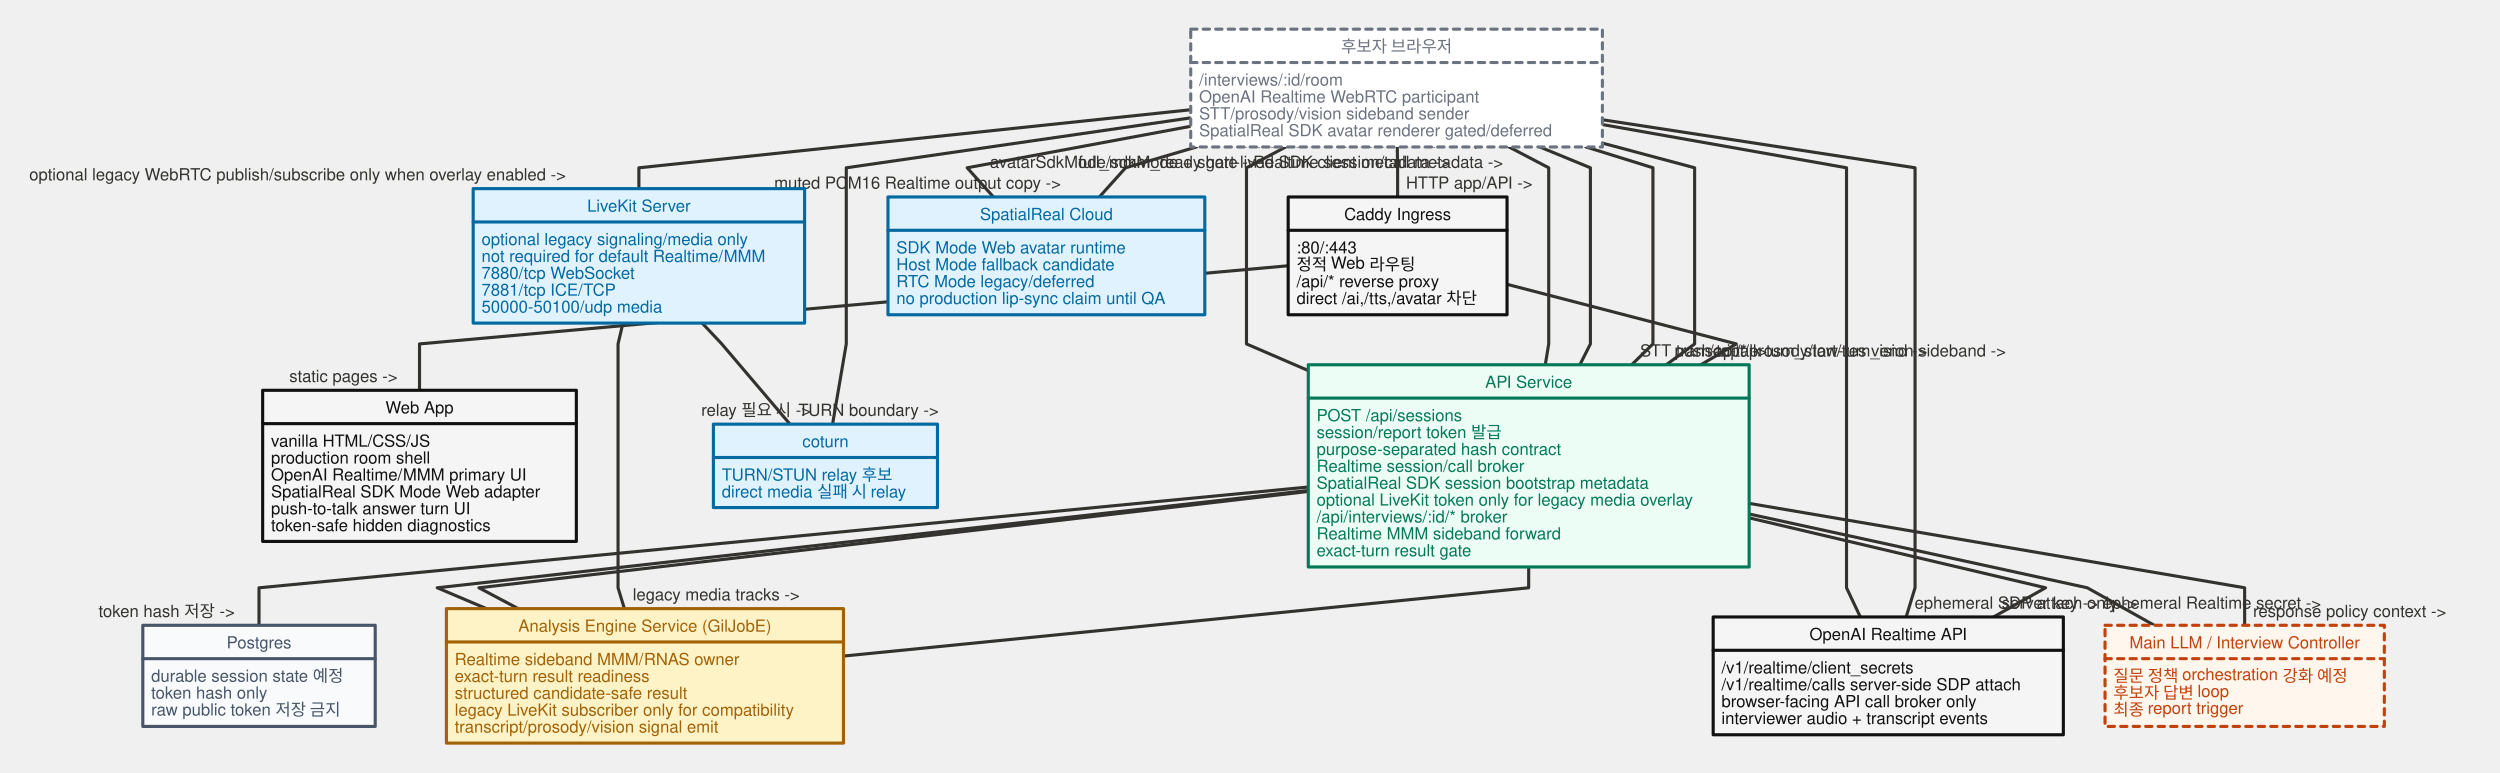
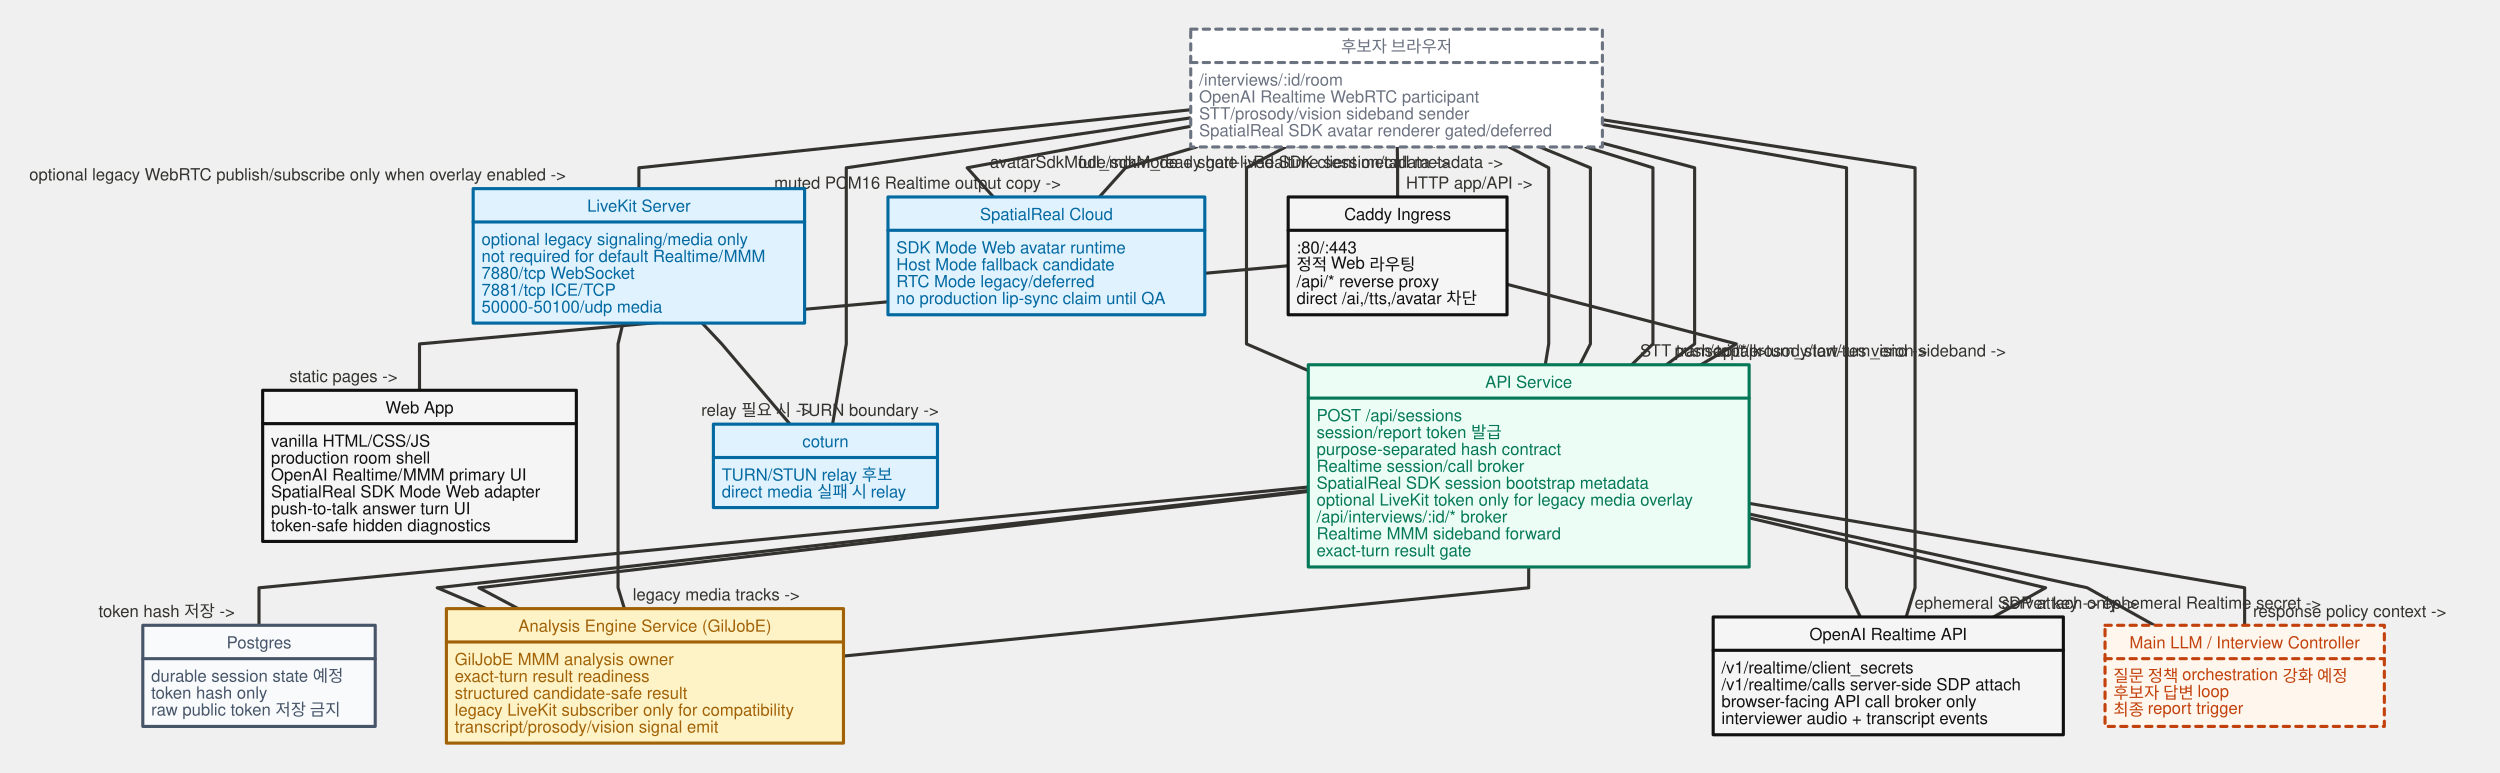
<svg xmlns="http://www.w3.org/2000/svg" version="1.1" baseProfile="full" width="2398.8" height="741.0" viewBox="0 0 2398.75 741">
  <g stroke-width="1.0" text-align="left" font="12pt Helvetica, Arial, sans-serif" font-size="12pt" font-family="Helvetica" font-weight="normal" font-style="normal">
    <g font-family="Helvetica" font-size="12pt" font-weight="bold" font-style="normal" stroke-width="3.0" stroke-linejoin="round" stroke-linecap="round" stroke="#33322E">
      <g stroke="transparent" fill="transparent">
        <rect x="0.0" y="0.0" height="741.0" width="2398.8" stroke="none" />
      </g>
      <g transform="translate(117, 8)" fill="#33322E">
        <g transform="translate(20, 20)" fill="#33322E" font-family="Helvetica" font-size="12pt" font-weight="normal" font-style="normal">
          <text x="1212.0" y="153.0" stroke="none">HTTP app/API -&gt;</text>
          <path d="M1203.7 113.0 L1204 133 L1204 161 L1204.0 161.0 " fill="none" />
          <text x="140.5" y="338.5" stroke="none">static pages -&gt;</text>
          <path d="M1099.0 227.0 L265.5 302 L265.5 346.5 L265.5 346.5 " fill="none" />
          <text x="1502.9" y="314.0" stroke="none">/api/* -&gt;</text>
          <path d="M1309.0 244.8 L1529 302 L1494.94 322 L1494.9 322.0 " fill="none" />
          <text x="-42.5" y="564.0" stroke="none">token hash 저장 -&gt;</text>
          <path d="M1118.3 439.3 L111.5 536 L111.5 572 L111.5 572.0 " fill="none" />
          <text x="1065.4" y="133.0" stroke="none">Realtime session/call metadata -&gt;</text>
          <path d="M1378.9 322.0 L1389 302 L1389 217.5 L1389 217.5 L1389 133 L1389 133 L1340.373 113 L1340.4 113.0 " fill="none" />
          <text x="812.8" y="133.0" stroke="none">avatarSdkMode/sdkMode + short-lived SDK client metadata -&gt;</text>
          <path d="M1345.7 322.0 L1349 302 L1349 217.5 L1349 217.5 L1349 133 L1349 133 L1310.83 113 L1310.8 113.0 " fill="none" />
          <text x="-109.0" y="145.0" stroke="none">optional legacy WebRTC publish/subscribe only when overlay enabled -&gt;</text>
          <path d="M1005.5 77.3 L476 133 L476 153 L476.0 153.0 " fill="none" />
          <text x="605.8" y="153.0" stroke="none">muted PCM16 Realtime output copy -&gt;</text>
          <path d="M1011.0 113.0 L943 133 L917.817 161 L917.8 161.0 " fill="none" />
          <text x="1469.8" y="314.0" stroke="none">push-to-talk turn_start/turn_end -&gt;</text>
          <path d="M1400.5 109.3 L1489 133 L1489 217.5 L1489 217.5 L1489 302 L1489 302 L1461.778 322 L1461.8 322.0 " fill="none" />
          <text x="1783.7" y="556.0" stroke="none">server key -&gt; ephemeral Realtime secret -&gt;</text>
          <path d="M1541.3 468.9 L1825.75 536 L1775.714 564 L1775.7 564.0 " fill="none" />
          <text x="1700.0" y="556.0" stroke="none">ephemeral SDP attach only -&gt;</text>
          <path d="M1400.5 86.9 L1700.5 133 L1700.5 217.5 L1700.5 217.5 L1700.5 302 L1700.5 302 L1700.5 419 L1700.5 419 L1700.5 536 L1700.5 536 L1691.967 564 L1692.0 564.0 " fill="none" />
          <text x="1099.5" y="111.5" stroke="none">interviewer audio/transcript events -&gt;</text>
          <path d="M1648.0 564.0 L1634.75 536 L1634.75 419 L1634.75 419 L1634.75 302 L1634.75 302 L1634.75 217.5 L1634.75 217.5 L1634.75 133 L1634.75 133 L1400.5 91.494 L1400.5 91.5 " fill="none" />
          <text x="1436.6" y="314.0" stroke="none">STT transcript/prosody/low-res vision sideband -&gt;</text>
          <path d="M1384.7 113.0 L1449 133 L1449 217.5 L1449 217.5 L1449 302 L1449 302 L1428.615 322 L1428.6 322.0 " fill="none" />
          <text x="897.6" y="133.0" stroke="none">full_mmm_ready gate -&gt;</text>
          <path d="M1118.3 327.6 L1059 302 L1059 217.5 L1059 217.5 L1059 133 L1059 133 L1096.647 113 L1096.6 113.0 " fill="none" />
          <text x="311.3" y="593.5" stroke="none">internal MMM events /realtime/turn-events -&gt;</text>
          <path d="M1329.8 516.0 L1329.75 536 L672.25 601.517 L672.3 601.5 " fill="none" />
          <text x="1126.3" y="463.6" stroke="none">exact-turn candidate-safe result -&gt;</text>
          <path d="M360.2 556.0 L322.5 536 L1118.25 443.567 L1118.3 443.6 " fill="none" />
          <text x="470.1" y="548.0" stroke="none">legacy media tracks -&gt;</text>
          <path d="M460.7 282.0 L456 302 L456 419 L456 419 L456 536 L456 536 L462.095 556 L462.1 556.0 " fill="none" />
          <text x="1126.3" y="462.6" stroke="none">transcript_full + multimodal signals -&gt;</text>
          <path d="M329.7 556.0 L282.5 536 L1118.25 442.629 L1118.3 442.6 " fill="none" />
          <text x="1013.5" y="113.2" stroke="none">SDK avatar render/control events -&gt;</text>
          <path d="M816.2 161.0 L791 133 L1005.5 93.172 L1005.5 93.2 " fill="none" />
          <text x="2024.8" y="564.0" stroke="none">response policy context -&gt;</text>
          <path d="M1541.3 455.0 L2016.75 536 L2016.75 572 L2016.8 572.0 " fill="none" />
          <text x="1346.3" y="485.2" stroke="none">interview state/report -&gt;</text>
          <path d="M1930.1 572.0 L1865.75 536 L1541.25 465.167 L1541.3 465.2 " fill="none" />
          <text x="535.8" y="371.0" stroke="none">relay 필요 시 -&gt;</text>
          <path d="M1005.5 85.1 L675 133 L675 217.5 L675 217.5 L675 302 L675 302 L661.838 379 L661.8 379.0 " fill="none" />
          <text x="629.0" y="371.0" stroke="none">TURN boundary -&gt;</text>
          <path d="M536.7 282.0 L555.5 302 L620.983 379 L621.0 379.0 " fill="none" />
          <g data-name="후보자 브라우저">
            <g fill="#ffffff" stroke="#6b7280" stroke-dasharray="6 6" data-name="후보자 브라우저">
              <rect x="1005.5" y="0.0" height="113.0" width="395.0" data-name="후보자 브라우저" />
              <path d="M1005.5 32.0 L1400.5 32.0" fill="none" data-name="후보자 브라우저" />
            </g>
            <g transform="translate(1005.5, 0)" font-family="Helvetica" font-size="12pt" font-weight="normal" font-style="normal" data-name="후보자 브라우저" data-compartment="0">
              <g transform="translate(8, 8)" fill="#6b7280" text-align="center" data-name="후보자 브라우저" data-compartment="0">
                <text x="189.5" y="14.1" stroke="none" text-anchor="middle" data-name="후보자 브라우저" data-compartment="0">후보자 브라우저</text>
              </g>
            </g>
            <g transform="translate(1005.5, 32)" font-family="Helvetica" font-size="12pt" font-weight="normal" font-style="normal" data-name="후보자 브라우저" data-compartment="1">
              <g transform="translate(8, 8)" fill="#6b7280" text-align="left" data-name="후보자 브라우저" data-compartment="1">
                <text x="0.0" y="14.1" stroke="none" data-name="후보자 브라우저" data-compartment="1">/interviews/:id/room</text>
                <text x="0.0" y="30.3" stroke="none" data-name="후보자 브라우저" data-compartment="1">OpenAI Realtime WebRTC participant</text>
                <text x="0.0" y="46.5" stroke="none" data-name="후보자 브라우저" data-compartment="1">STT/prosody/vision sideband sender</text>
                <text x="0.0" y="62.7" stroke="none" data-name="후보자 브라우저" data-compartment="1">SpatialReal SDK avatar renderer gated/deferred</text>
              </g>
            </g>
          </g>
          <g data-name="Caddy Ingress">
            <g fill="#f5f5f5" stroke="#111111" data-name="Caddy Ingress">
              <rect x="1099.0" y="161.0" height="113.0" width="210.0" data-name="Caddy Ingress" />
              <path d="M1099.0 193.0 L1309.0 193.0" fill="none" data-name="Caddy Ingress" />
            </g>
            <g transform="translate(1099, 161)" font-family="Helvetica" font-size="12pt" font-weight="normal" font-style="normal" data-name="Caddy Ingress" data-compartment="0">
              <g transform="translate(8, 8)" fill="#111111" text-align="center" data-name="Caddy Ingress" data-compartment="0">
                <text x="97.0" y="14.1" stroke="none" text-anchor="middle" data-name="Caddy Ingress" data-compartment="0">Caddy Ingress</text>
              </g>
            </g>
            <g transform="translate(1099, 193)" font-family="Helvetica" font-size="12pt" font-weight="normal" font-style="normal" data-name="Caddy Ingress" data-compartment="1">
              <g transform="translate(8, 8)" fill="#111111" text-align="left" data-name="Caddy Ingress" data-compartment="1">
                <text x="0.0" y="14.1" stroke="none" data-name="Caddy Ingress" data-compartment="1">:80/:443</text>
                <text x="0.0" y="30.3" stroke="none" data-name="Caddy Ingress" data-compartment="1">정적 Web 라우팅</text>
                <text x="0.0" y="46.5" stroke="none" data-name="Caddy Ingress" data-compartment="1">/api/* reverse proxy</text>
                <text x="0.0" y="62.7" stroke="none" data-name="Caddy Ingress" data-compartment="1">direct /ai,/tts,/avatar 차단</text>
              </g>
            </g>
          </g>
          <g data-name="Web App">
            <g fill="#f5f5f5" stroke="#111111" data-name="Web App">
              <rect x="115.0" y="346.5" height="145.0" width="301.0" data-name="Web App" />
              <path d="M115.0 378.5 L416.0 378.5" fill="none" data-name="Web App" />
            </g>
            <g transform="translate(115, 346.5)" font-family="Helvetica" font-size="12pt" font-weight="normal" font-style="normal" data-name="Web App" data-compartment="0">
              <g transform="translate(8, 8)" fill="#111111" text-align="center" data-name="Web App" data-compartment="0">
                <text x="142.5" y="14.1" stroke="none" text-anchor="middle" data-name="Web App" data-compartment="0">Web App</text>
              </g>
            </g>
            <g transform="translate(115, 378.5)" font-family="Helvetica" font-size="12pt" font-weight="normal" font-style="normal" data-name="Web App" data-compartment="1">
              <g transform="translate(8, 8)" fill="#111111" text-align="left" data-name="Web App" data-compartment="1">
                <text x="0.0" y="14.1" stroke="none" data-name="Web App" data-compartment="1">vanilla HTML/CSS/JS</text>
                <text x="0.0" y="30.3" stroke="none" data-name="Web App" data-compartment="1">production room shell</text>
                <text x="0.0" y="46.5" stroke="none" data-name="Web App" data-compartment="1">OpenAI Realtime/MMM primary UI</text>
                <text x="0.0" y="62.7" stroke="none" data-name="Web App" data-compartment="1">SpatialReal SDK Mode Web adapter</text>
                <text x="0.0" y="78.9" stroke="none" data-name="Web App" data-compartment="1">push-to-talk answer turn UI</text>
                <text x="0.0" y="95.1" stroke="none" data-name="Web App" data-compartment="1">token-safe hidden diagnostics</text>
              </g>
            </g>
          </g>
          <g data-name="API Service">
            <g fill="#ecfdf5" stroke="#047857" data-name="API Service">
              <rect x="1118.3" y="322.0" height="194.0" width="423.0" data-name="API Service" />
              <path d="M1118.3 354.0 L1541.3 354.0" fill="none" data-name="API Service" />
            </g>
            <g transform="translate(1118.25, 322)" font-family="Helvetica" font-size="12pt" font-weight="normal" font-style="normal" data-name="API Service" data-compartment="0">
              <g transform="translate(8, 8)" fill="#047857" text-align="center" data-name="API Service" data-compartment="0">
                <text x="203.5" y="14.1" stroke="none" text-anchor="middle" data-name="API Service" data-compartment="0">API Service</text>
              </g>
            </g>
            <g transform="translate(1118.25, 354)" font-family="Helvetica" font-size="12pt" font-weight="normal" font-style="normal" data-name="API Service" data-compartment="1">
              <g transform="translate(8, 8)" fill="#047857" text-align="left" data-name="API Service" data-compartment="1">
                <text x="0.0" y="14.1" stroke="none" data-name="API Service" data-compartment="1">POST /api/sessions</text>
                <text x="0.0" y="30.3" stroke="none" data-name="API Service" data-compartment="1">session/report token 발급</text>
                <text x="0.0" y="46.5" stroke="none" data-name="API Service" data-compartment="1">purpose-separated hash contract</text>
                <text x="0.0" y="62.7" stroke="none" data-name="API Service" data-compartment="1">Realtime session/call broker</text>
                <text x="0.0" y="78.9" stroke="none" data-name="API Service" data-compartment="1">SpatialReal SDK session bootstrap metadata</text>
                <text x="0.0" y="95.1" stroke="none" data-name="API Service" data-compartment="1">optional LiveKit token only for legacy media overlay</text>
                <text x="0.0" y="111.3" stroke="none" data-name="API Service" data-compartment="1">/api/interviews/:id/* broker</text>
                <text x="0.0" y="127.5" stroke="none" data-name="API Service" data-compartment="1">Realtime MMM sideband forward</text>
                <text x="0.0" y="143.7" stroke="none" data-name="API Service" data-compartment="1">exact-turn result gate</text>
              </g>
            </g>
          </g>
          <g data-name="Postgres">
            <g fill="#f8fafc" stroke="#475569" data-name="Postgres">
              <rect x="0.0" y="572.0" height="97.0" width="223.0" data-name="Postgres" />
              <path d="M0.0 604.0 L223.0 604.0" fill="none" data-name="Postgres" />
            </g>
            <g transform="translate(0, 572)" font-family="Helvetica" font-size="12pt" font-weight="normal" font-style="normal" data-name="Postgres" data-compartment="0">
              <g transform="translate(8, 8)" fill="#475569" text-align="center" data-name="Postgres" data-compartment="0">
                <text x="103.5" y="14.1" stroke="none" text-anchor="middle" data-name="Postgres" data-compartment="0">Postgres</text>
              </g>
            </g>
            <g transform="translate(0, 604)" font-family="Helvetica" font-size="12pt" font-weight="normal" font-style="normal" data-name="Postgres" data-compartment="1">
              <g transform="translate(8, 8)" fill="#475569" text-align="left" data-name="Postgres" data-compartment="1">
                <text x="0.0" y="14.1" stroke="none" data-name="Postgres" data-compartment="1">durable session state 예정</text>
                <text x="0.0" y="30.3" stroke="none" data-name="Postgres" data-compartment="1">token hash only</text>
                <text x="0.0" y="46.5" stroke="none" data-name="Postgres" data-compartment="1">raw public token 저장 금지</text>
              </g>
            </g>
          </g>
          <g data-name="LiveKit Server">
            <g fill="#e0f2fe" stroke="#0369a1" data-name="LiveKit Server">
              <rect x="317.0" y="153.0" height="129.0" width="318.0" data-name="LiveKit Server" />
              <path d="M317.0 185.0 L635.0 185.0" fill="none" data-name="LiveKit Server" />
            </g>
            <g transform="translate(317, 153)" font-family="Helvetica" font-size="12pt" font-weight="normal" font-style="normal" data-name="LiveKit Server" data-compartment="0">
              <g transform="translate(8, 8)" fill="#0369a1" text-align="center" data-name="LiveKit Server" data-compartment="0">
                <text x="151.0" y="14.1" stroke="none" text-anchor="middle" data-name="LiveKit Server" data-compartment="0">LiveKit Server</text>
              </g>
            </g>
            <g transform="translate(317, 185)" font-family="Helvetica" font-size="12pt" font-weight="normal" font-style="normal" data-name="LiveKit Server" data-compartment="1">
              <g transform="translate(8, 8)" fill="#0369a1" text-align="left" data-name="LiveKit Server" data-compartment="1">
                <text x="0.0" y="14.1" stroke="none" data-name="LiveKit Server" data-compartment="1">optional legacy signaling/media only</text>
                <text x="0.0" y="30.3" stroke="none" data-name="LiveKit Server" data-compartment="1">not required for default Realtime/MMM</text>
                <text x="0.0" y="46.5" stroke="none" data-name="LiveKit Server" data-compartment="1">7880/tcp WebSocket</text>
                <text x="0.0" y="62.7" stroke="none" data-name="LiveKit Server" data-compartment="1">7881/tcp ICE/TCP</text>
                <text x="0.0" y="78.9" stroke="none" data-name="LiveKit Server" data-compartment="1">50000-50100/udp media</text>
              </g>
            </g>
          </g>
          <g data-name="coturn">
            <g fill="#e0f2fe" stroke="#0369a1" data-name="coturn">
              <rect x="547.5" y="379.0" height="80.0" width="215.0" data-name="coturn" />
              <path d="M547.5 411.0 L762.5 411.0" fill="none" data-name="coturn" />
            </g>
            <g transform="translate(547.5, 379)" font-family="Helvetica" font-size="12pt" font-weight="normal" font-style="normal" data-name="coturn" data-compartment="0">
              <g transform="translate(8, 8)" fill="#0369a1" text-align="center" data-name="coturn" data-compartment="0">
                <text x="99.5" y="14.1" stroke="none" text-anchor="middle" data-name="coturn" data-compartment="0">coturn</text>
              </g>
            </g>
            <g transform="translate(547.5, 411)" font-family="Helvetica" font-size="12pt" font-weight="normal" font-style="normal" data-name="coturn" data-compartment="1">
              <g transform="translate(8, 8)" fill="#0369a1" text-align="left" data-name="coturn" data-compartment="1">
                <text x="0.0" y="14.1" stroke="none" data-name="coturn" data-compartment="1">TURN/STUN relay 후보</text>
                <text x="0.0" y="30.3" stroke="none" data-name="coturn" data-compartment="1">direct media 실패 시 relay</text>
              </g>
            </g>
          </g>
          <g data-name="Analysis Engine Service      (GilJobE)">
            <g fill="#fef3c7" stroke="#a16207" data-name="Analysis Engine Service       (GilJobE)">
              <rect x="291.3" y="556.0" height="129.0" width="381.0" data-name="Analysis Engine Service        (GilJobE)" />
              <path d="M291.3 588.0 L672.3 588.0" fill="none" data-name="Analysis Engine Service        (GilJobE)" />
            </g>
            <g transform="translate(291.25, 556)" font-family="Helvetica" font-size="12pt" font-weight="normal" font-style="normal" data-name="Analysis Engine Service       (GilJobE)" data-compartment="0">
              <g transform="translate(8, 8)" fill="#a16207" text-align="center" data-name="Analysis Engine Service        (GilJobE)" data-compartment="0">
                <text x="182.5" y="14.1" stroke="none" text-anchor="middle" data-name="Analysis Engine Service         (GilJobE)" data-compartment="0">Analysis Engine Service
								(GilJobE)</text>
              </g>
            </g>
            <g transform="translate(291.25, 588)" font-family="Helvetica" font-size="12pt" font-weight="normal" font-style="normal" data-name="Analysis Engine Service       (GilJobE)" data-compartment="1">
              <g transform="translate(8, 8)" fill="#a16207" text-align="left" data-name="Analysis Engine Service        (GilJobE)" data-compartment="1">
-                 <text x="0.0" y="14.1" stroke="none" data-name="Analysis Engine Service         (GilJobE)" data-compartment="1">Realtime sideband MMM/RNAS owner</text>
+                 <text x="0.0" y="14.1" stroke="none" data-name="Analysis Engine Service         (GilJobE)" data-compartment="1">GilJobE MMM analysis owner</text>
                <text x="0.0" y="30.3" stroke="none" data-name="Analysis Engine Service         (GilJobE)" data-compartment="1">exact-turn result readiness</text>
                <text x="0.0" y="46.5" stroke="none" data-name="Analysis Engine Service         (GilJobE)" data-compartment="1">structured candidate-safe result</text>
                <text x="0.0" y="62.7" stroke="none" data-name="Analysis Engine Service         (GilJobE)" data-compartment="1">legacy LiveKit subscriber only for compatibility</text>
                <text x="0.0" y="78.9" stroke="none" data-name="Analysis Engine Service         (GilJobE)" data-compartment="1">transcript/prosody/vision signal emit</text>
              </g>
            </g>
          </g>
          <g data-name="OpenAI Realtime API">
            <g fill="#f5f5f5" stroke="#111111" data-name="OpenAI Realtime API">
              <rect x="1506.8" y="564.0" height="113.0" width="336.0" data-name="OpenAI Realtime API" />
              <path d="M1506.8 596.0 L1842.8 596.0" fill="none" data-name="OpenAI Realtime API" />
            </g>
            <g transform="translate(1506.75, 564)" font-family="Helvetica" font-size="12pt" font-weight="normal" font-style="normal" data-name="OpenAI Realtime API" data-compartment="0">
              <g transform="translate(8, 8)" fill="#111111" text-align="center" data-name="OpenAI Realtime API" data-compartment="0">
                <text x="160.0" y="14.1" stroke="none" text-anchor="middle" data-name="OpenAI Realtime API" data-compartment="0">OpenAI Realtime API</text>
              </g>
            </g>
            <g transform="translate(1506.75, 596)" font-family="Helvetica" font-size="12pt" font-weight="normal" font-style="normal" data-name="OpenAI Realtime API" data-compartment="1">
              <g transform="translate(8, 8)" fill="#111111" text-align="left" data-name="OpenAI Realtime API" data-compartment="1">
                <text x="0.0" y="14.1" stroke="none" data-name="OpenAI Realtime API" data-compartment="1">/v1/realtime/client_secrets</text>
                <text x="0.0" y="30.3" stroke="none" data-name="OpenAI Realtime API" data-compartment="1">/v1/realtime/calls server-side SDP attach</text>
                <text x="0.0" y="46.5" stroke="none" data-name="OpenAI Realtime API" data-compartment="1">browser-facing API call broker only</text>
                <text x="0.0" y="62.7" stroke="none" data-name="OpenAI Realtime API" data-compartment="1">interviewer audio + transcript events</text>
              </g>
            </g>
          </g>
          <g data-name="SpatialReal Cloud">
            <g fill="#e0f2fe" stroke="#0369a1" data-name="SpatialReal Cloud">
              <rect x="715.0" y="161.0" height="113.0" width="304.0" data-name="SpatialReal Cloud" />
              <path d="M715.0 193.0 L1019.0 193.0" fill="none" data-name="SpatialReal Cloud" />
            </g>
            <g transform="translate(715, 161)" font-family="Helvetica" font-size="12pt" font-weight="normal" font-style="normal" data-name="SpatialReal Cloud" data-compartment="0">
              <g transform="translate(8, 8)" fill="#0369a1" text-align="center" data-name="SpatialReal Cloud" data-compartment="0">
                <text x="144.0" y="14.1" stroke="none" text-anchor="middle" data-name="SpatialReal Cloud" data-compartment="0">SpatialReal Cloud</text>
              </g>
            </g>
            <g transform="translate(715, 193)" font-family="Helvetica" font-size="12pt" font-weight="normal" font-style="normal" data-name="SpatialReal Cloud" data-compartment="1">
              <g transform="translate(8, 8)" fill="#0369a1" text-align="left" data-name="SpatialReal Cloud" data-compartment="1">
                <text x="0.0" y="14.1" stroke="none" data-name="SpatialReal Cloud" data-compartment="1">SDK Mode Web avatar runtime</text>
                <text x="0.0" y="30.3" stroke="none" data-name="SpatialReal Cloud" data-compartment="1">Host Mode fallback candidate</text>
                <text x="0.0" y="46.5" stroke="none" data-name="SpatialReal Cloud" data-compartment="1">RTC Mode legacy/deferred</text>
                <text x="0.0" y="62.7" stroke="none" data-name="SpatialReal Cloud" data-compartment="1">no production lip-sync claim until QA</text>
              </g>
            </g>
          </g>
          <g data-name="Main LLM / Interview Controller">
            <g fill="#fff7ed" stroke="#c2410c" stroke-dasharray="6 6" data-name="Main LLM / Interview Controller">
              <rect x="1882.8" y="572.0" height="97.0" width="268.0" data-name="Main LLM / Interview Controller" />
              <path d="M1882.8 604.0 L2150.8 604.0" fill="none" data-name="Main LLM / Interview Controller" />
            </g>
            <g transform="translate(1882.75, 572)" font-family="Helvetica" font-size="12pt" font-weight="normal" font-style="normal" data-name="Main LLM / Interview Controller" data-compartment="0">
              <g transform="translate(8, 8)" fill="#c2410c" text-align="center" data-name="Main LLM / Interview Controller" data-compartment="0">
                <text x="126.0" y="14.1" stroke="none" text-anchor="middle" data-name="Main LLM / Interview Controller" data-compartment="0">Main LLM / Interview Controller</text>
              </g>
            </g>
            <g transform="translate(1882.75, 604)" font-family="Helvetica" font-size="12pt" font-weight="normal" font-style="normal" data-name="Main LLM / Interview Controller" data-compartment="1">
              <g transform="translate(8, 8)" fill="#c2410c" text-align="left" data-name="Main LLM / Interview Controller" data-compartment="1">
                <text x="0.0" y="14.1" stroke="none" data-name="Main LLM / Interview Controller" data-compartment="1">질문 정책 orchestration 강화 예정</text>
                <text x="0.0" y="30.3" stroke="none" data-name="Main LLM / Interview Controller" data-compartment="1">후보자 답변 loop</text>
                <text x="0.0" y="46.5" stroke="none" data-name="Main LLM / Interview Controller" data-compartment="1">최종 report trigger</text>
              </g>
            </g>
          </g>
        </g>
      </g>
    </g>
  </g>
</svg>
